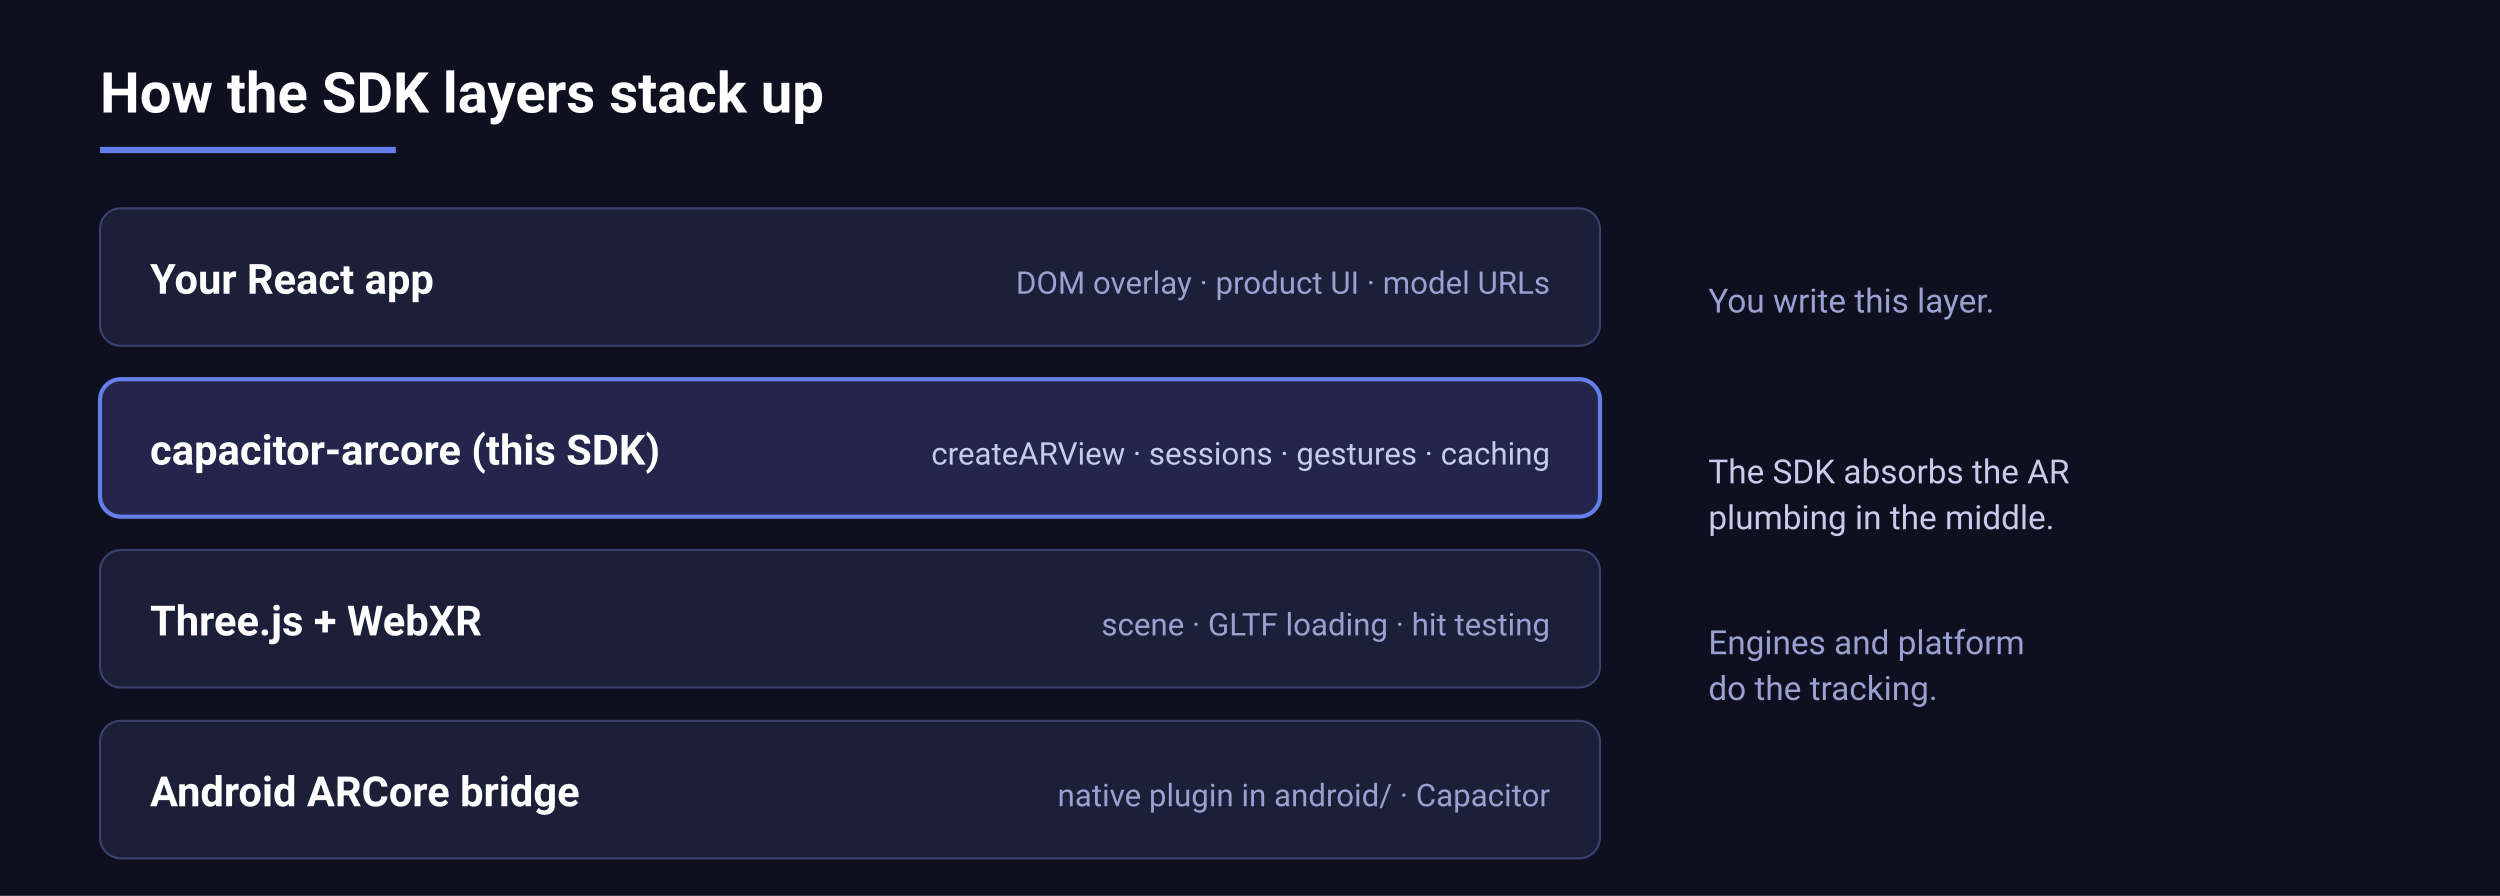
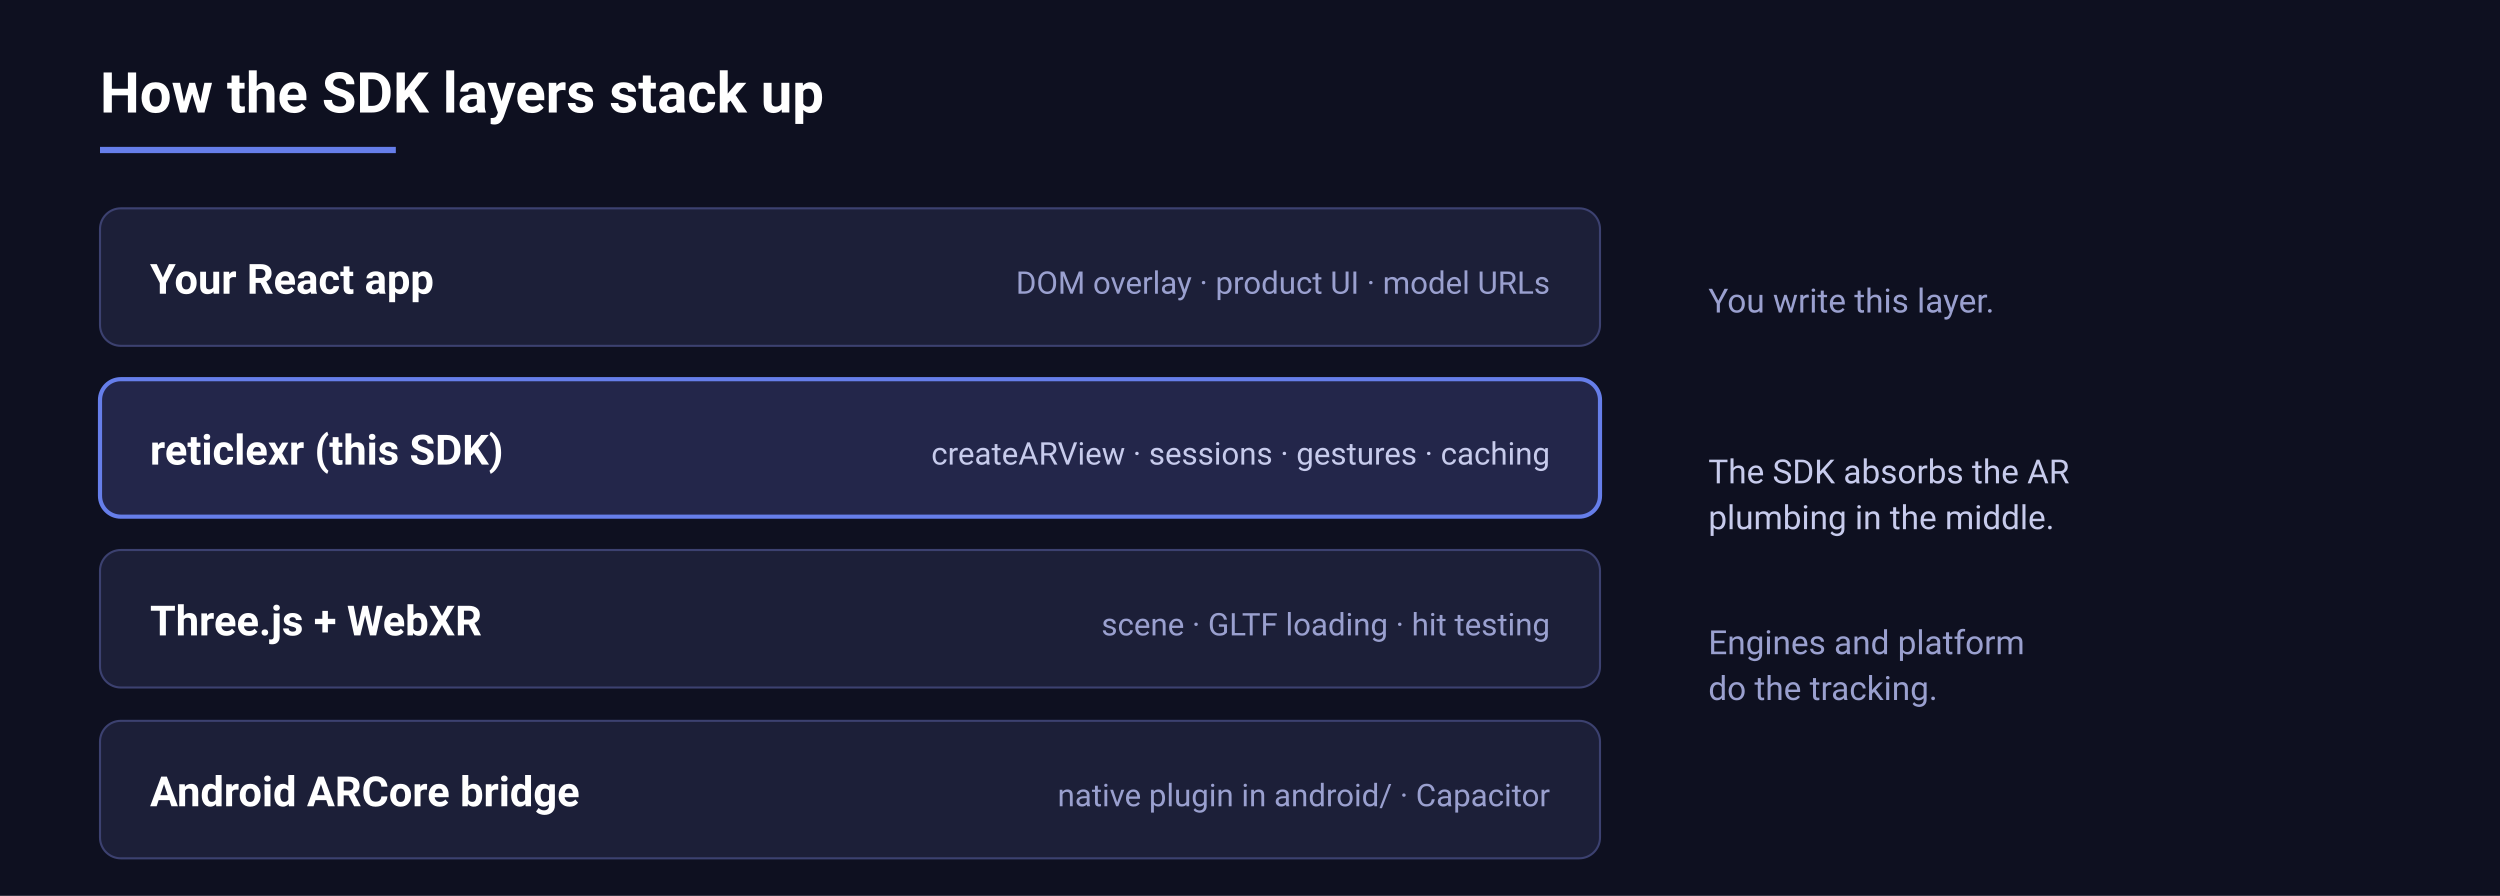
<svg xmlns="http://www.w3.org/2000/svg" viewBox="0 0 1200 430">
  <rect width="1200" height="430" fill="#0e1020" />
  <text x="48" y="54" font-family="system-ui, -apple-system, 'Segoe UI', Roboto, sans-serif" font-size="27" font-weight="700" fill="#ffffff">How the SDK layers stack up</text>
  <line x1="48" y1="72" x2="190" y2="72" stroke="#667eea" stroke-width="3" />
  <g font-family="system-ui, -apple-system, 'Segoe UI', Roboto, sans-serif">
    <rect x="48" y="100" width="720" height="66" rx="10" fill="#1c1f38" stroke="#3c4170" />
    <text x="72" y="141" font-size="20" font-weight="700" fill="#ffffff">Your React app</text>
    <text x="744" y="141" font-size="15" fill="#9aa0cf" text-anchor="end">DOM overlay · product UI · model URLs</text>
    <rect x="48" y="182" width="720" height="66" rx="10" fill="#23264a" stroke="#667eea" stroke-width="2" />
-     <text x="72" y="223" font-size="20" font-weight="700" fill="#ffffff">capacitor-arcore (this SDK)</text>
+     <text x="72" y="223" font-size="20" font-weight="700" fill="#ffffff">reticlexr (this SDK)</text>
    <text x="744" y="223" font-size="15" fill="#c7cbec" text-anchor="end">createARView · sessions · gestures · caching</text>
    <rect x="48" y="264" width="720" height="66" rx="10" fill="#1c1f38" stroke="#3c4170" />
    <text x="72" y="305" font-size="20" font-weight="700" fill="#ffffff">Three.js + WebXR</text>
    <text x="744" y="305" font-size="15" fill="#9aa0cf" text-anchor="end">scene · GLTF loading · hit testing</text>
    <rect x="48" y="346" width="720" height="66" rx="10" fill="#1c1f38" stroke="#3c4170" />
    <text x="72" y="387" font-size="20" font-weight="700" fill="#ffffff">Android ARCore bridge</text>
    <text x="744" y="387" font-size="15" fill="#9aa0cf" text-anchor="end">native plugin in android/ · Capacitor</text>
    <text x="820" y="150" font-size="16" fill="#9aa0cf">You write this layer.</text>
    <text x="820" y="232" font-size="16" fill="#c7cbec">The SDK absorbs the AR</text>
    <text x="820" y="254" font-size="16" fill="#c7cbec">plumbing in the middle.</text>
    <text x="820" y="314" font-size="16" fill="#9aa0cf">Engines and platform</text>
    <text x="820" y="336" font-size="16" fill="#9aa0cf">do the tracking.</text>
  </g>
</svg>
